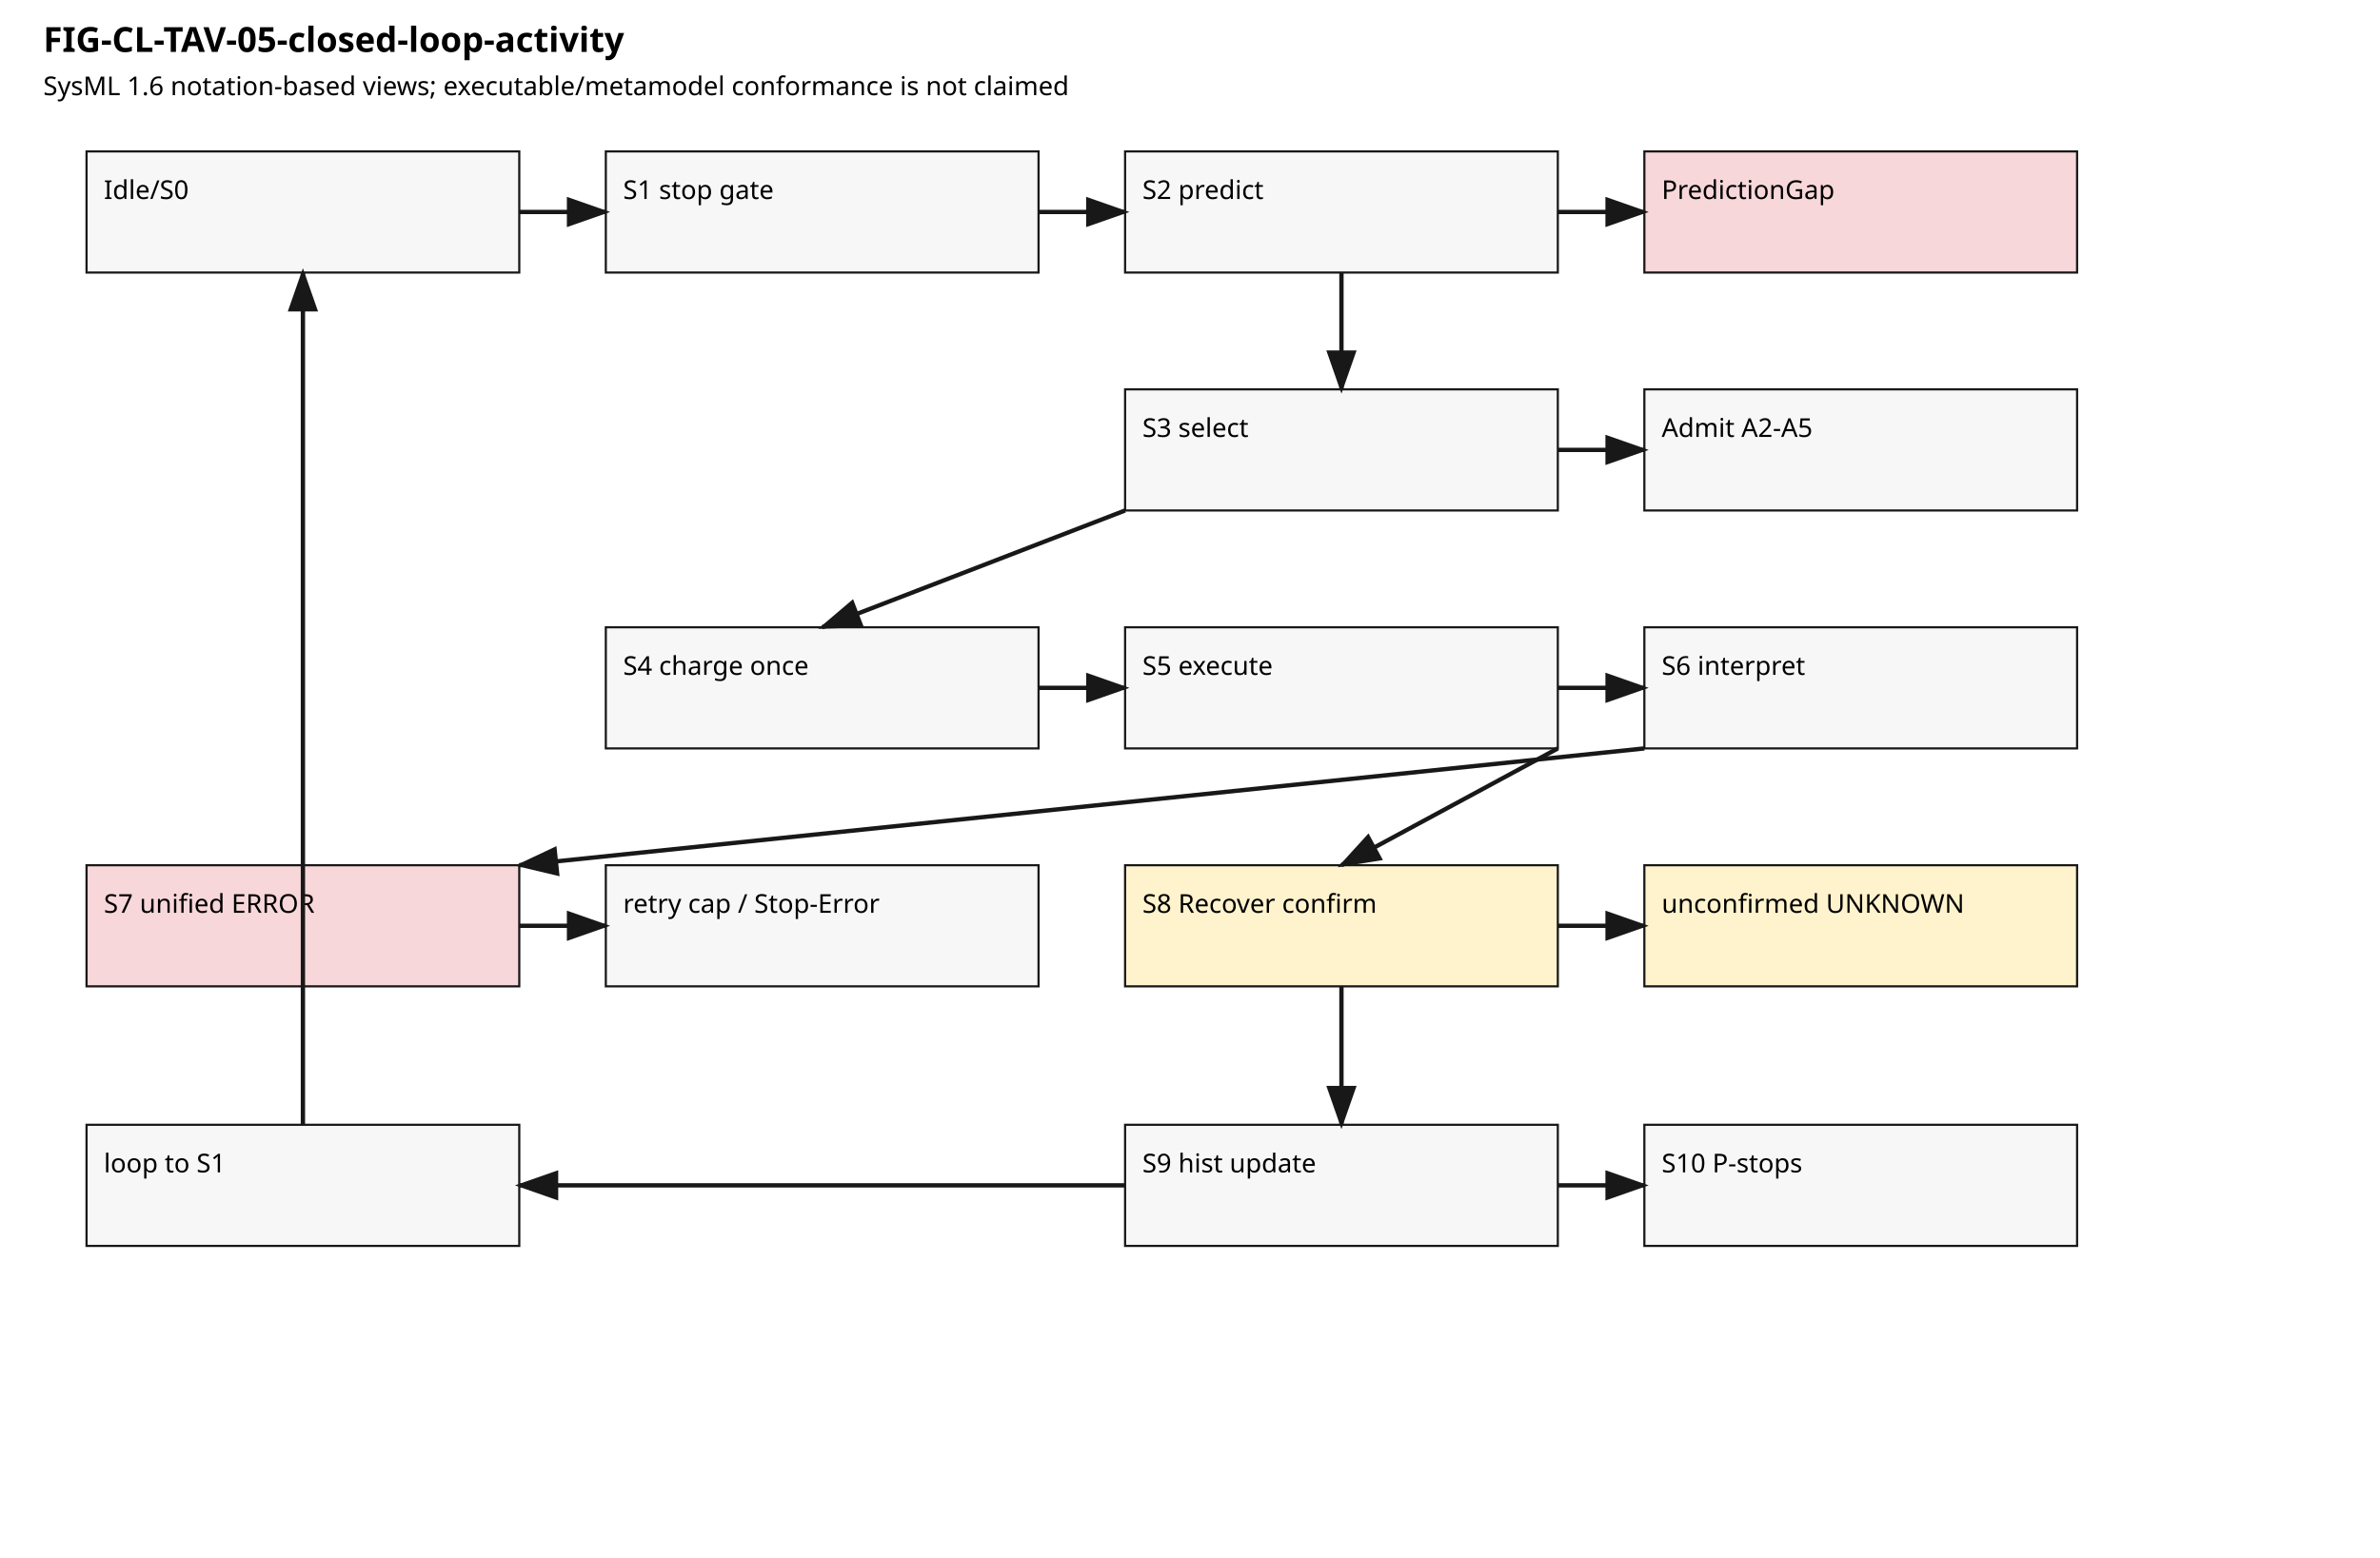
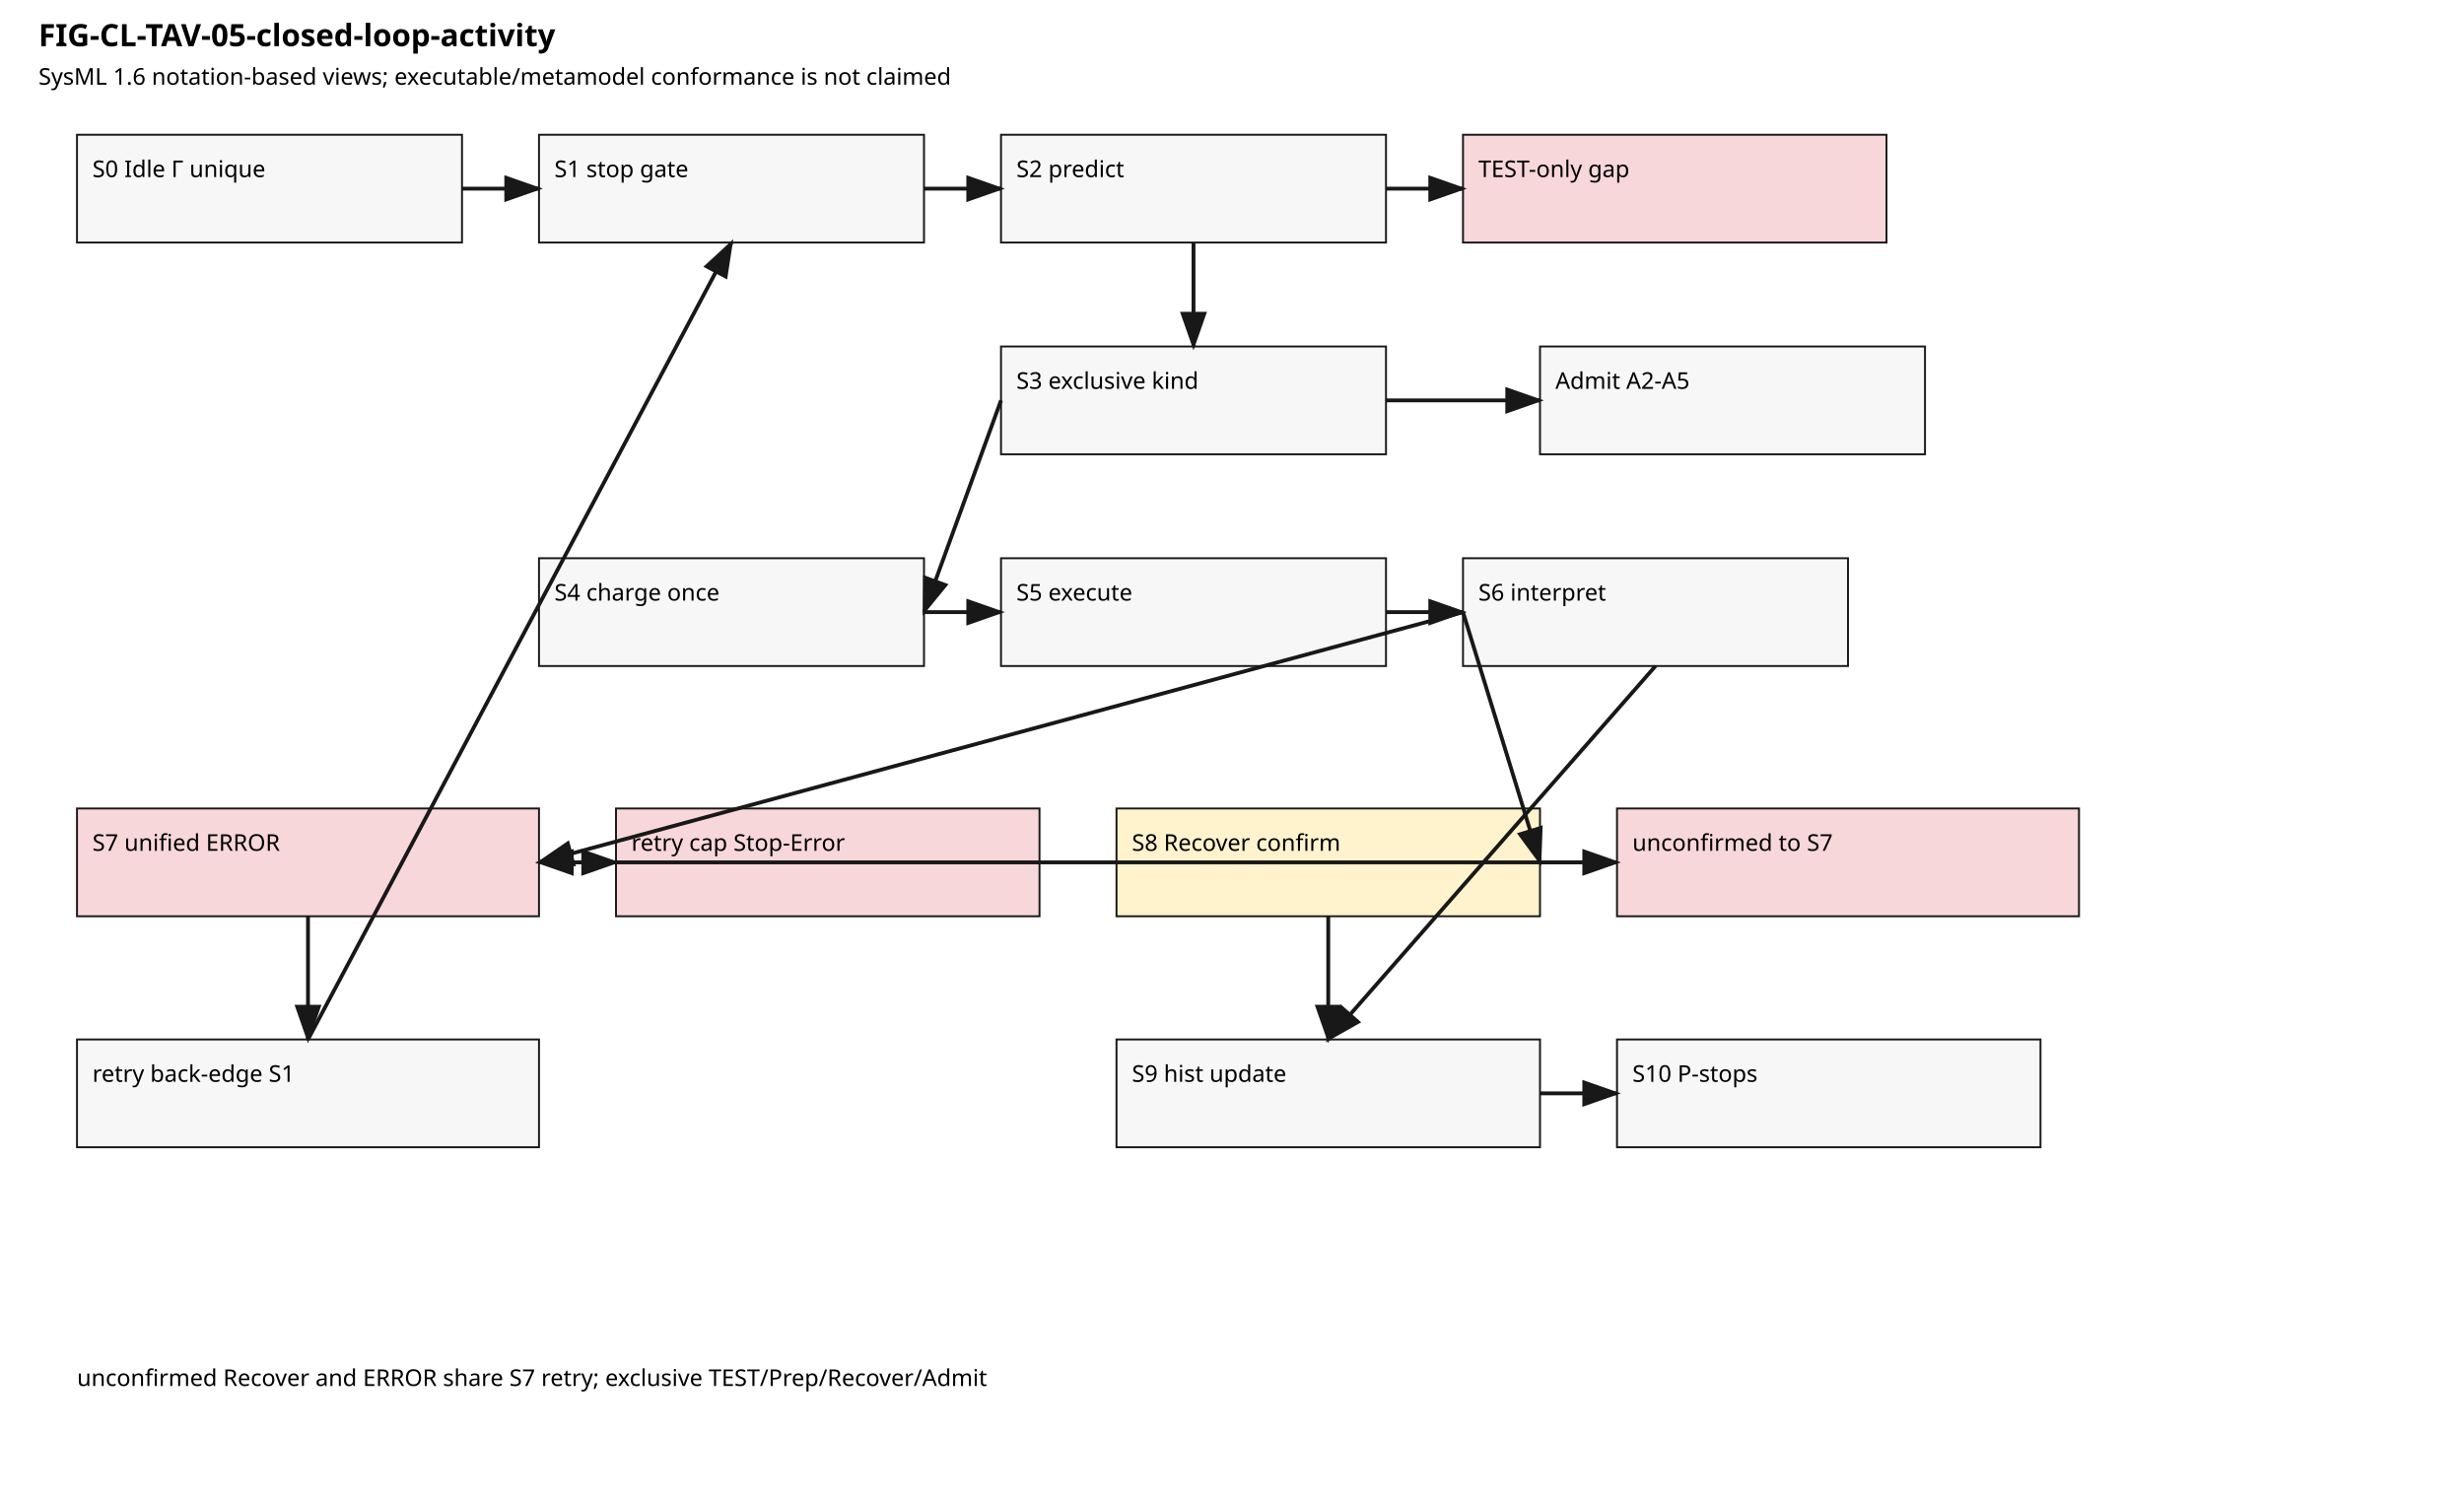
- <svg xmlns="http://www.w3.org/2000/svg" width="1100" height="720" viewBox="0 0 1100 720" style="background:#FFFFFF">
+ <svg xmlns="http://www.w3.org/2000/svg" width="1280" height="780" viewBox="0 0 1280 780" style="background:#FFFFFF">
  <defs>
    <marker id="arrow" markerWidth="10" markerHeight="7" refX="9" refY="3.5" orient="auto">
      <path d="M0,0 L10,3.5 L0,7 z" fill="#181818" />
    </marker>
  </defs>
  <text x="20" y="24" font-size="16" font-family="sans-serif" font-weight="700">FIG-CL-TAV-05-closed-loop-activity</text>
  <text x="20" y="44" font-size="12" font-family="sans-serif">SysML 1.6 notation-based views; executable/metamodel conformance is not claimed</text>
-   <rect x="40" y="70" width="200" height="56" fill="#F7F7F7" stroke="#181818" />
-   <text x="48" y="92" font-size="12" font-family="sans-serif">Idle/S0</text>
-   <rect x="280" y="70" width="200" height="56" fill="#F7F7F7" stroke="#181818" />
+   <rect x="40" y="70" width="200" height="56" data-node="S0" fill="#F7F7F7" stroke="#181818" />
+   <text x="48" y="92" font-size="12" font-family="sans-serif">S0 Idle Γ unique</text>
+   <rect x="280" y="70" width="200" height="56" data-node="S1" fill="#F7F7F7" stroke="#181818" />
  <text x="288" y="92" font-size="12" font-family="sans-serif">S1 stop gate</text>
-   <rect x="520" y="70" width="200" height="56" fill="#F7F7F7" stroke="#181818" />
+   <rect x="520" y="70" width="200" height="56" data-node="S2" fill="#F7F7F7" stroke="#181818" />
  <text x="528" y="92" font-size="12" font-family="sans-serif">S2 predict</text>
-   <rect x="760" y="70" width="200" height="56" fill="#F8D7DA" stroke="#181818" />
-   <text x="768" y="92" font-size="12" font-family="sans-serif">PredictionGap</text>
-   <rect x="520" y="180" width="200" height="56" fill="#F7F7F7" stroke="#181818" />
-   <text x="528" y="202" font-size="12" font-family="sans-serif">S3 select</text>
-   <rect x="760" y="180" width="200" height="56" fill="#F7F7F7" stroke="#181818" />
-   <text x="768" y="202" font-size="12" font-family="sans-serif">Admit A2-A5</text>
-   <rect x="280" y="290" width="200" height="56" fill="#F7F7F7" stroke="#181818" />
+   <rect x="760" y="70" width="220" height="56" data-node="PredictionGap" fill="#F8D7DA" stroke="#181818" />
+   <text x="768" y="92" font-size="12" font-family="sans-serif">TEST-only gap</text>
+   <rect x="520" y="180" width="200" height="56" data-node="S3" fill="#F7F7F7" stroke="#181818" />
+   <text x="528" y="202" font-size="12" font-family="sans-serif">S3 exclusive kind</text>
+   <rect x="800" y="180" width="200" height="56" data-node="Admit" fill="#F7F7F7" stroke="#181818" />
+   <text x="808" y="202" font-size="12" font-family="sans-serif">Admit A2-A5</text>
+   <rect x="280" y="290" width="200" height="56" data-node="S4" fill="#F7F7F7" stroke="#181818" />
  <text x="288" y="312" font-size="12" font-family="sans-serif">S4 charge once</text>
-   <rect x="520" y="290" width="200" height="56" fill="#F7F7F7" stroke="#181818" />
+   <rect x="520" y="290" width="200" height="56" data-node="S5" fill="#F7F7F7" stroke="#181818" />
  <text x="528" y="312" font-size="12" font-family="sans-serif">S5 execute</text>
-   <rect x="760" y="290" width="200" height="56" fill="#F7F7F7" stroke="#181818" />
+   <rect x="760" y="290" width="200" height="56" data-node="S6" fill="#F7F7F7" stroke="#181818" />
  <text x="768" y="312" font-size="12" font-family="sans-serif">S6 interpret</text>
-   <rect x="40" y="400" width="200" height="56" fill="#F8D7DA" stroke="#181818" />
-   <text x="48" y="422" font-size="12" font-family="sans-serif">S7 unified ERROR</text>
-   <rect x="280" y="400" width="200" height="56" fill="#F7F7F7" stroke="#181818" />
-   <text x="288" y="422" font-size="12" font-family="sans-serif">retry cap / Stop-Error</text>
-   <rect x="520" y="400" width="200" height="56" fill="#FFF3CD" stroke="#181818" />
-   <text x="528" y="422" font-size="12" font-family="sans-serif">S8 Recover confirm</text>
-   <rect x="760" y="400" width="200" height="56" fill="#FFF3CD" stroke="#181818" />
-   <text x="768" y="422" font-size="12" font-family="sans-serif">unconfirmed UNKNOWN</text>
-   <rect x="520" y="520" width="200" height="56" fill="#F7F7F7" stroke="#181818" />
-   <text x="528" y="542" font-size="12" font-family="sans-serif">S9 hist update</text>
-   <rect x="760" y="520" width="200" height="56" fill="#F7F7F7" stroke="#181818" />
-   <text x="768" y="542" font-size="12" font-family="sans-serif">S10 P-stops</text>
-   <rect x="40" y="520" width="200" height="56" fill="#F7F7F7" stroke="#181818" />
-   <text x="48" y="542" font-size="12" font-family="sans-serif">loop to S1</text>
-   <line x1="240" y1="98" x2="280" y2="98" stroke="#181818" stroke-width="2" marker-end="url(#arrow)" />
-   <line x1="480" y1="98" x2="520" y2="98" stroke="#181818" stroke-width="2" marker-end="url(#arrow)" />
-   <line x1="720" y1="98" x2="760" y2="98" stroke="#181818" stroke-width="2" marker-end="url(#arrow)" />
-   <line x1="620" y1="126" x2="620" y2="180" stroke="#181818" stroke-width="2" marker-end="url(#arrow)" />
-   <line x1="720" y1="208" x2="760" y2="208" stroke="#181818" stroke-width="2" marker-end="url(#arrow)" />
-   <line x1="520" y1="236" x2="380" y2="290" stroke="#181818" stroke-width="2" marker-end="url(#arrow)" />
-   <line x1="480" y1="318" x2="520" y2="318" stroke="#181818" stroke-width="2" marker-end="url(#arrow)" />
-   <line x1="720" y1="318" x2="760" y2="318" stroke="#181818" stroke-width="2" marker-end="url(#arrow)" />
-   <line x1="760" y1="346" x2="240" y2="400" stroke="#181818" stroke-width="2" marker-end="url(#arrow)" />
-   <line x1="240" y1="428" x2="280" y2="428" stroke="#181818" stroke-width="2" marker-end="url(#arrow)" />
-   <line x1="720" y1="346" x2="620" y2="400" stroke="#181818" stroke-width="2" marker-end="url(#arrow)" />
-   <line x1="720" y1="428" x2="760" y2="428" stroke="#181818" stroke-width="2" marker-end="url(#arrow)" />
-   <line x1="620" y1="456" x2="620" y2="520" stroke="#181818" stroke-width="2" marker-end="url(#arrow)" />
-   <line x1="720" y1="548" x2="760" y2="548" stroke="#181818" stroke-width="2" marker-end="url(#arrow)" />
-   <line x1="520" y1="548" x2="240" y2="548" stroke="#181818" stroke-width="2" marker-end="url(#arrow)" />
-   <line x1="140" y1="520" x2="140" y2="126" stroke="#181818" stroke-width="2" marker-end="url(#arrow)" />
+   <rect x="40" y="420" width="240" height="56" data-node="S7" fill="#F8D7DA" stroke="#181818" />
+   <text x="48" y="442" font-size="12" font-family="sans-serif">S7 unified ERROR</text>
+   <rect x="320" y="420" width="220" height="56" data-node="StopError" fill="#F8D7DA" stroke="#181818" />
+   <text x="328" y="442" font-size="12" font-family="sans-serif">retry cap Stop-Error</text>
+   <rect x="580" y="420" width="220" height="56" data-node="S8" fill="#FFF3CD" stroke="#181818" />
+   <text x="588" y="442" font-size="12" font-family="sans-serif">S8 Recover confirm</text>
+   <rect x="840" y="420" width="240" height="56" data-node="Unconfirmed" fill="#F8D7DA" stroke="#181818" />
+   <text x="848" y="442" font-size="12" font-family="sans-serif">unconfirmed to S7</text>
+   <rect x="580" y="540" width="220" height="56" data-node="S9" fill="#F7F7F7" stroke="#181818" />
+   <text x="588" y="562" font-size="12" font-family="sans-serif">S9 hist update</text>
+   <rect x="840" y="540" width="220" height="56" data-node="S10" fill="#F7F7F7" stroke="#181818" />
+   <text x="848" y="562" font-size="12" font-family="sans-serif">S10 P-stops</text>
+   <rect x="40" y="540" width="240" height="56" data-node="LoopS1" fill="#F7F7F7" stroke="#181818" />
+   <text x="48" y="562" font-size="12" font-family="sans-serif">retry back-edge S1</text>
+   <line x1="240" y1="98" x2="280" y2="98" data-from="S0" data-to="S1" stroke="#181818" stroke-width="2" marker-end="url(#arrow)" />
+   <line x1="480" y1="98" x2="520" y2="98" data-from="S1" data-to="S2" stroke="#181818" stroke-width="2" marker-end="url(#arrow)" />
+   <line x1="720" y1="98" x2="760" y2="98" data-from="S2" data-to="PredictionGap" stroke="#181818" stroke-width="2" marker-end="url(#arrow)" />
+   <line x1="620" y1="126" x2="620" y2="180" data-from="S2" data-to="S3" stroke="#181818" stroke-width="2" marker-end="url(#arrow)" />
+   <line x1="720" y1="208" x2="800" y2="208" data-from="S3" data-to="Admit" stroke="#181818" stroke-width="2" marker-end="url(#arrow)" />
+   <line x1="520" y1="208" x2="480" y2="318" data-from="S3" data-to="S4" stroke="#181818" stroke-width="2" marker-end="url(#arrow)" />
+   <line x1="480" y1="318" x2="520" y2="318" data-from="S4" data-to="S5" stroke="#181818" stroke-width="2" marker-end="url(#arrow)" />
+   <line x1="720" y1="318" x2="760" y2="318" data-from="S5" data-to="S6" stroke="#181818" stroke-width="2" marker-end="url(#arrow)" />
+   <line x1="760" y1="318" x2="280" y2="448" data-from="S6" data-to="S7" stroke="#181818" stroke-width="2" marker-end="url(#arrow)" />
+   <line x1="760" y1="318" x2="800" y2="448" data-from="S6" data-to="S8" stroke="#181818" stroke-width="2" marker-end="url(#arrow)" />
+   <line x1="800" y1="448" x2="840" y2="448" data-from="S8" data-to="Unconfirmed" stroke="#181818" stroke-width="2" marker-end="url(#arrow)" />
+   <line x1="840" y1="448" x2="280" y2="448" data-from="Unconfirmed" data-to="S7" stroke="#181818" stroke-width="2" marker-end="url(#arrow)" />
+   <line x1="280" y1="448" x2="320" y2="448" data-from="S7" data-to="StopError" stroke="#181818" stroke-width="2" marker-end="url(#arrow)" />
+   <line x1="160" y1="476" x2="160" y2="540" data-from="S7" data-to="LoopS1" stroke="#181818" stroke-width="2" marker-end="url(#arrow)" />
+   <line x1="160" y1="540" x2="380" y2="126" data-from="LoopS1" data-to="S1" stroke="#181818" stroke-width="2" marker-end="url(#arrow)" />
+   <line x1="690" y1="476" x2="690" y2="540" data-from="S8" data-to="S9" stroke="#181818" stroke-width="2" marker-end="url(#arrow)" />
+   <line x1="800" y1="568" x2="840" y2="568" data-from="S9" data-to="S10" stroke="#181818" stroke-width="2" marker-end="url(#arrow)" />
+   <line x1="860" y1="346" x2="690" y2="540" data-from="S6" data-to="S9" stroke="#181818" stroke-width="2" marker-end="url(#arrow)" />
+   <text x="40" y="720" font-size="12" font-family="sans-serif">unconfirmed Recover and ERROR share S7 retry; exclusive TEST/Prep/Recover/Admit</text>
</svg>
